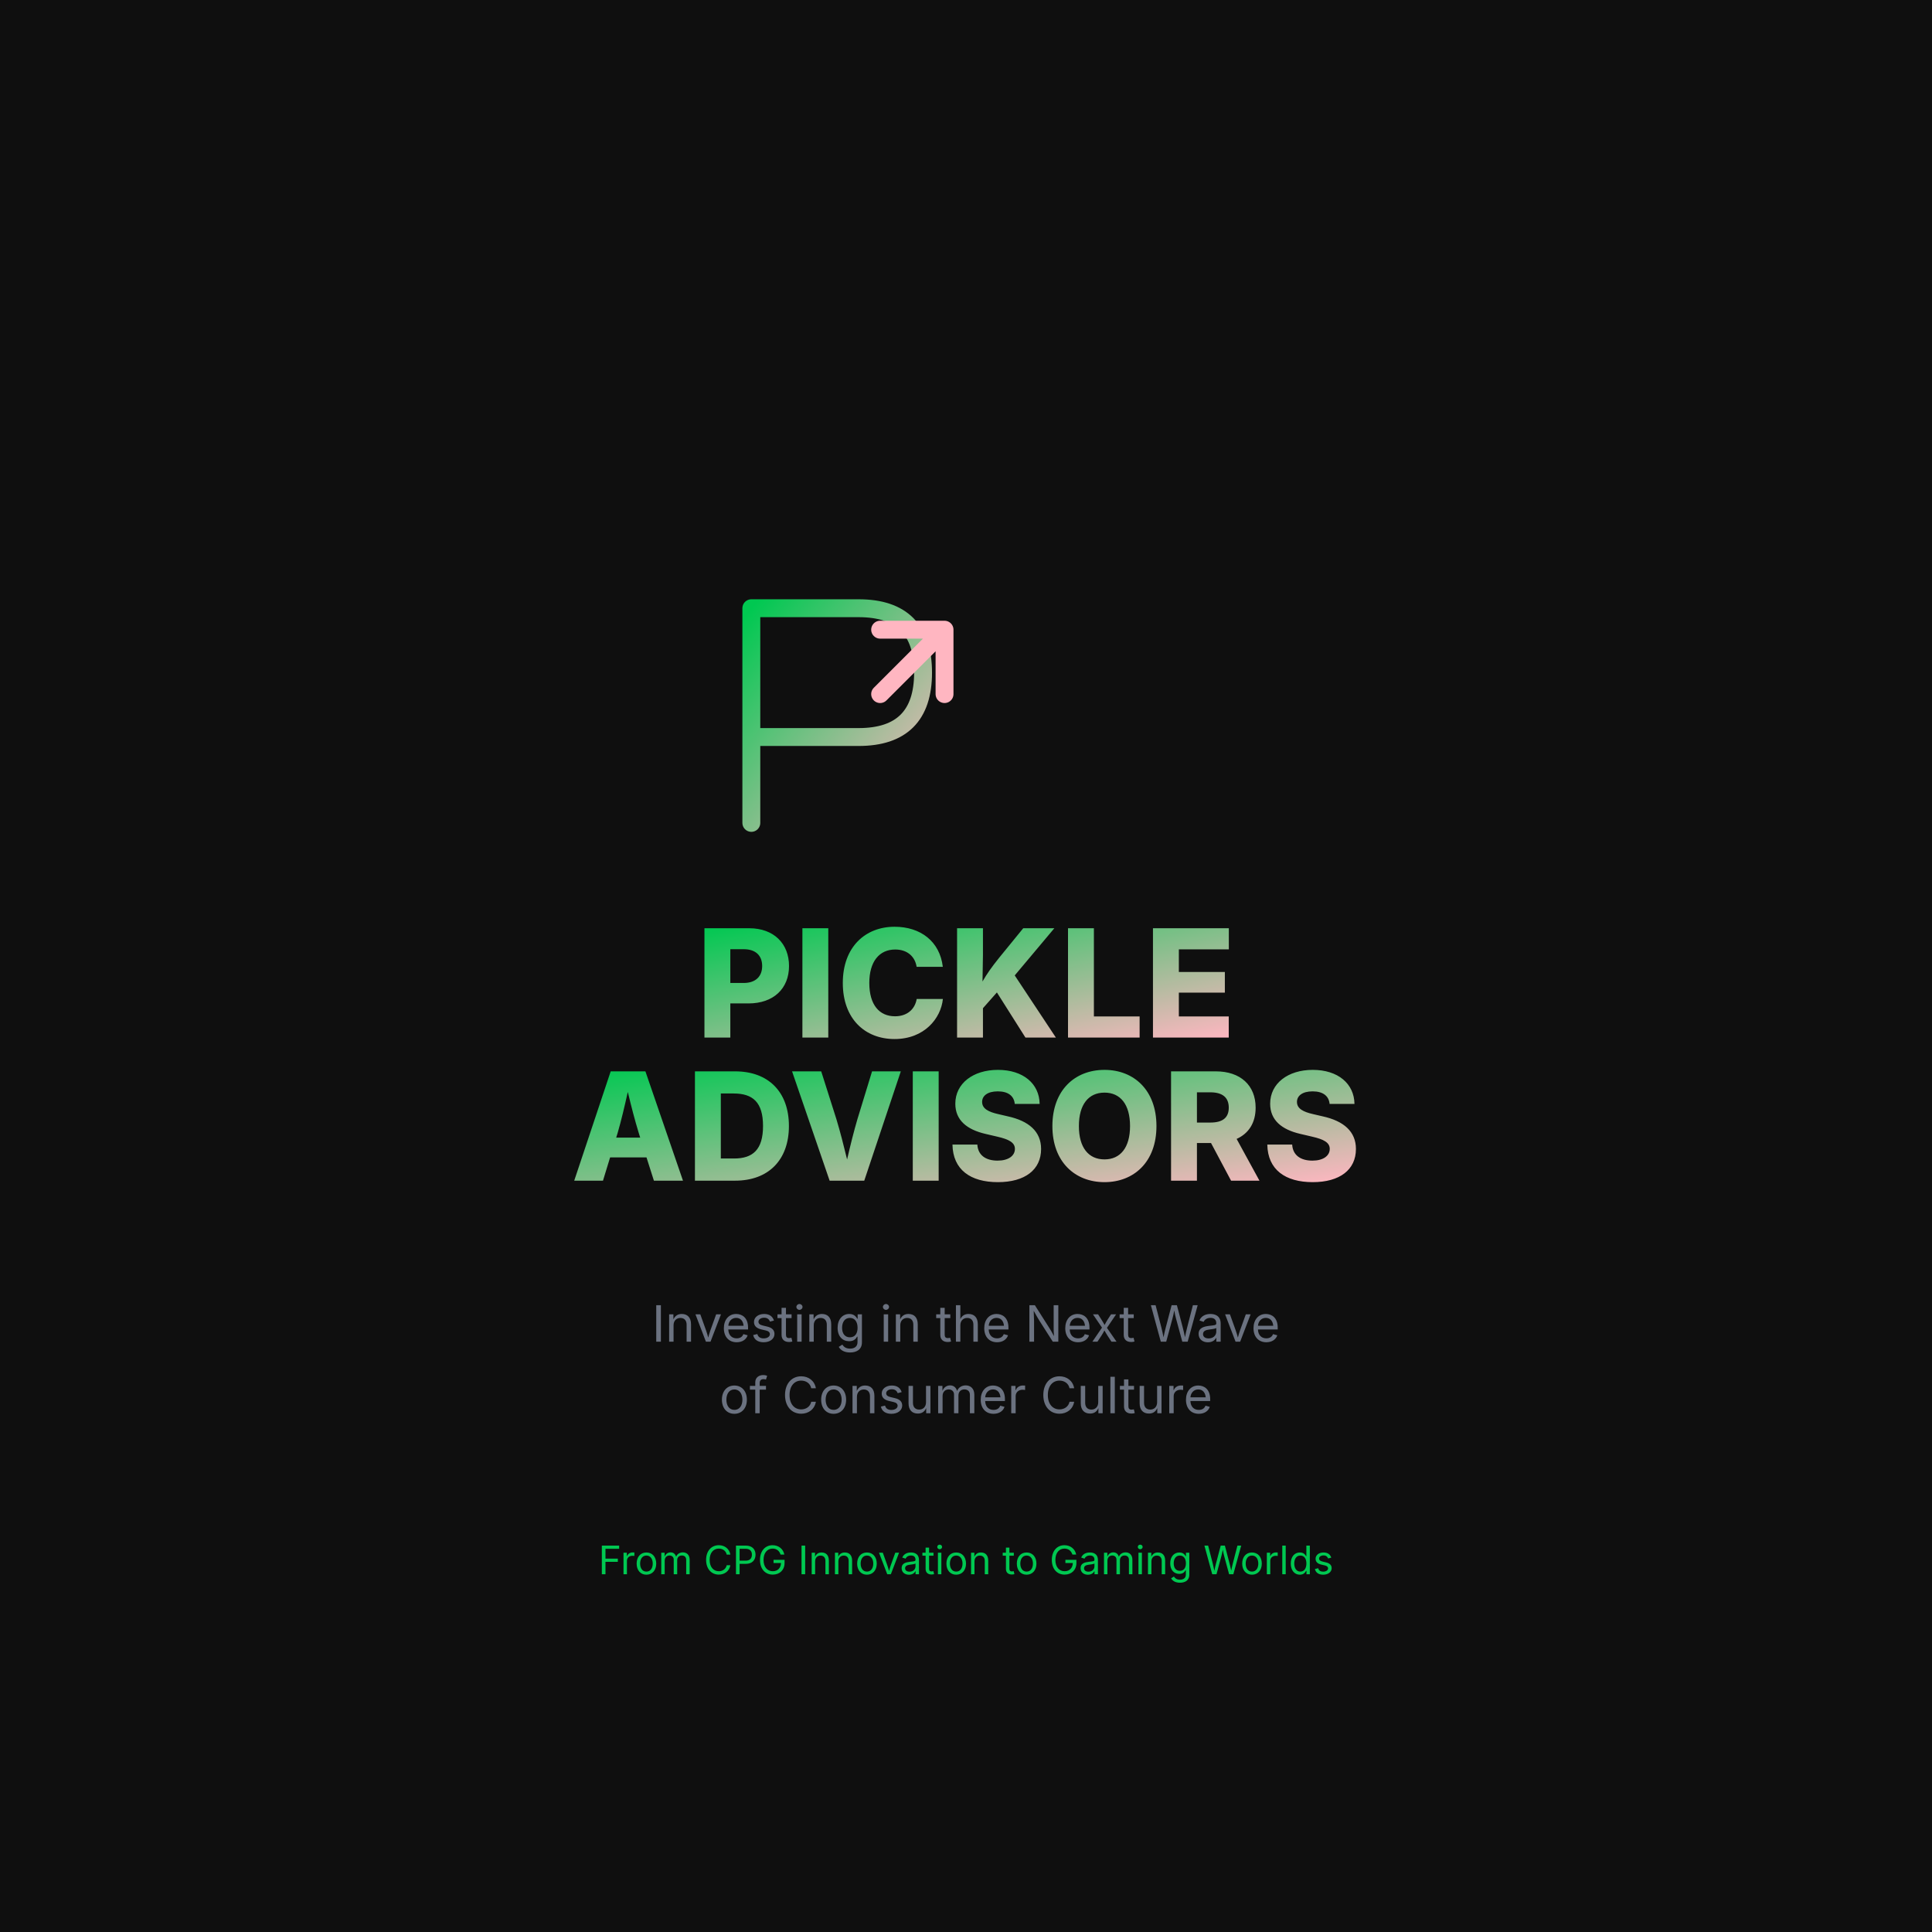
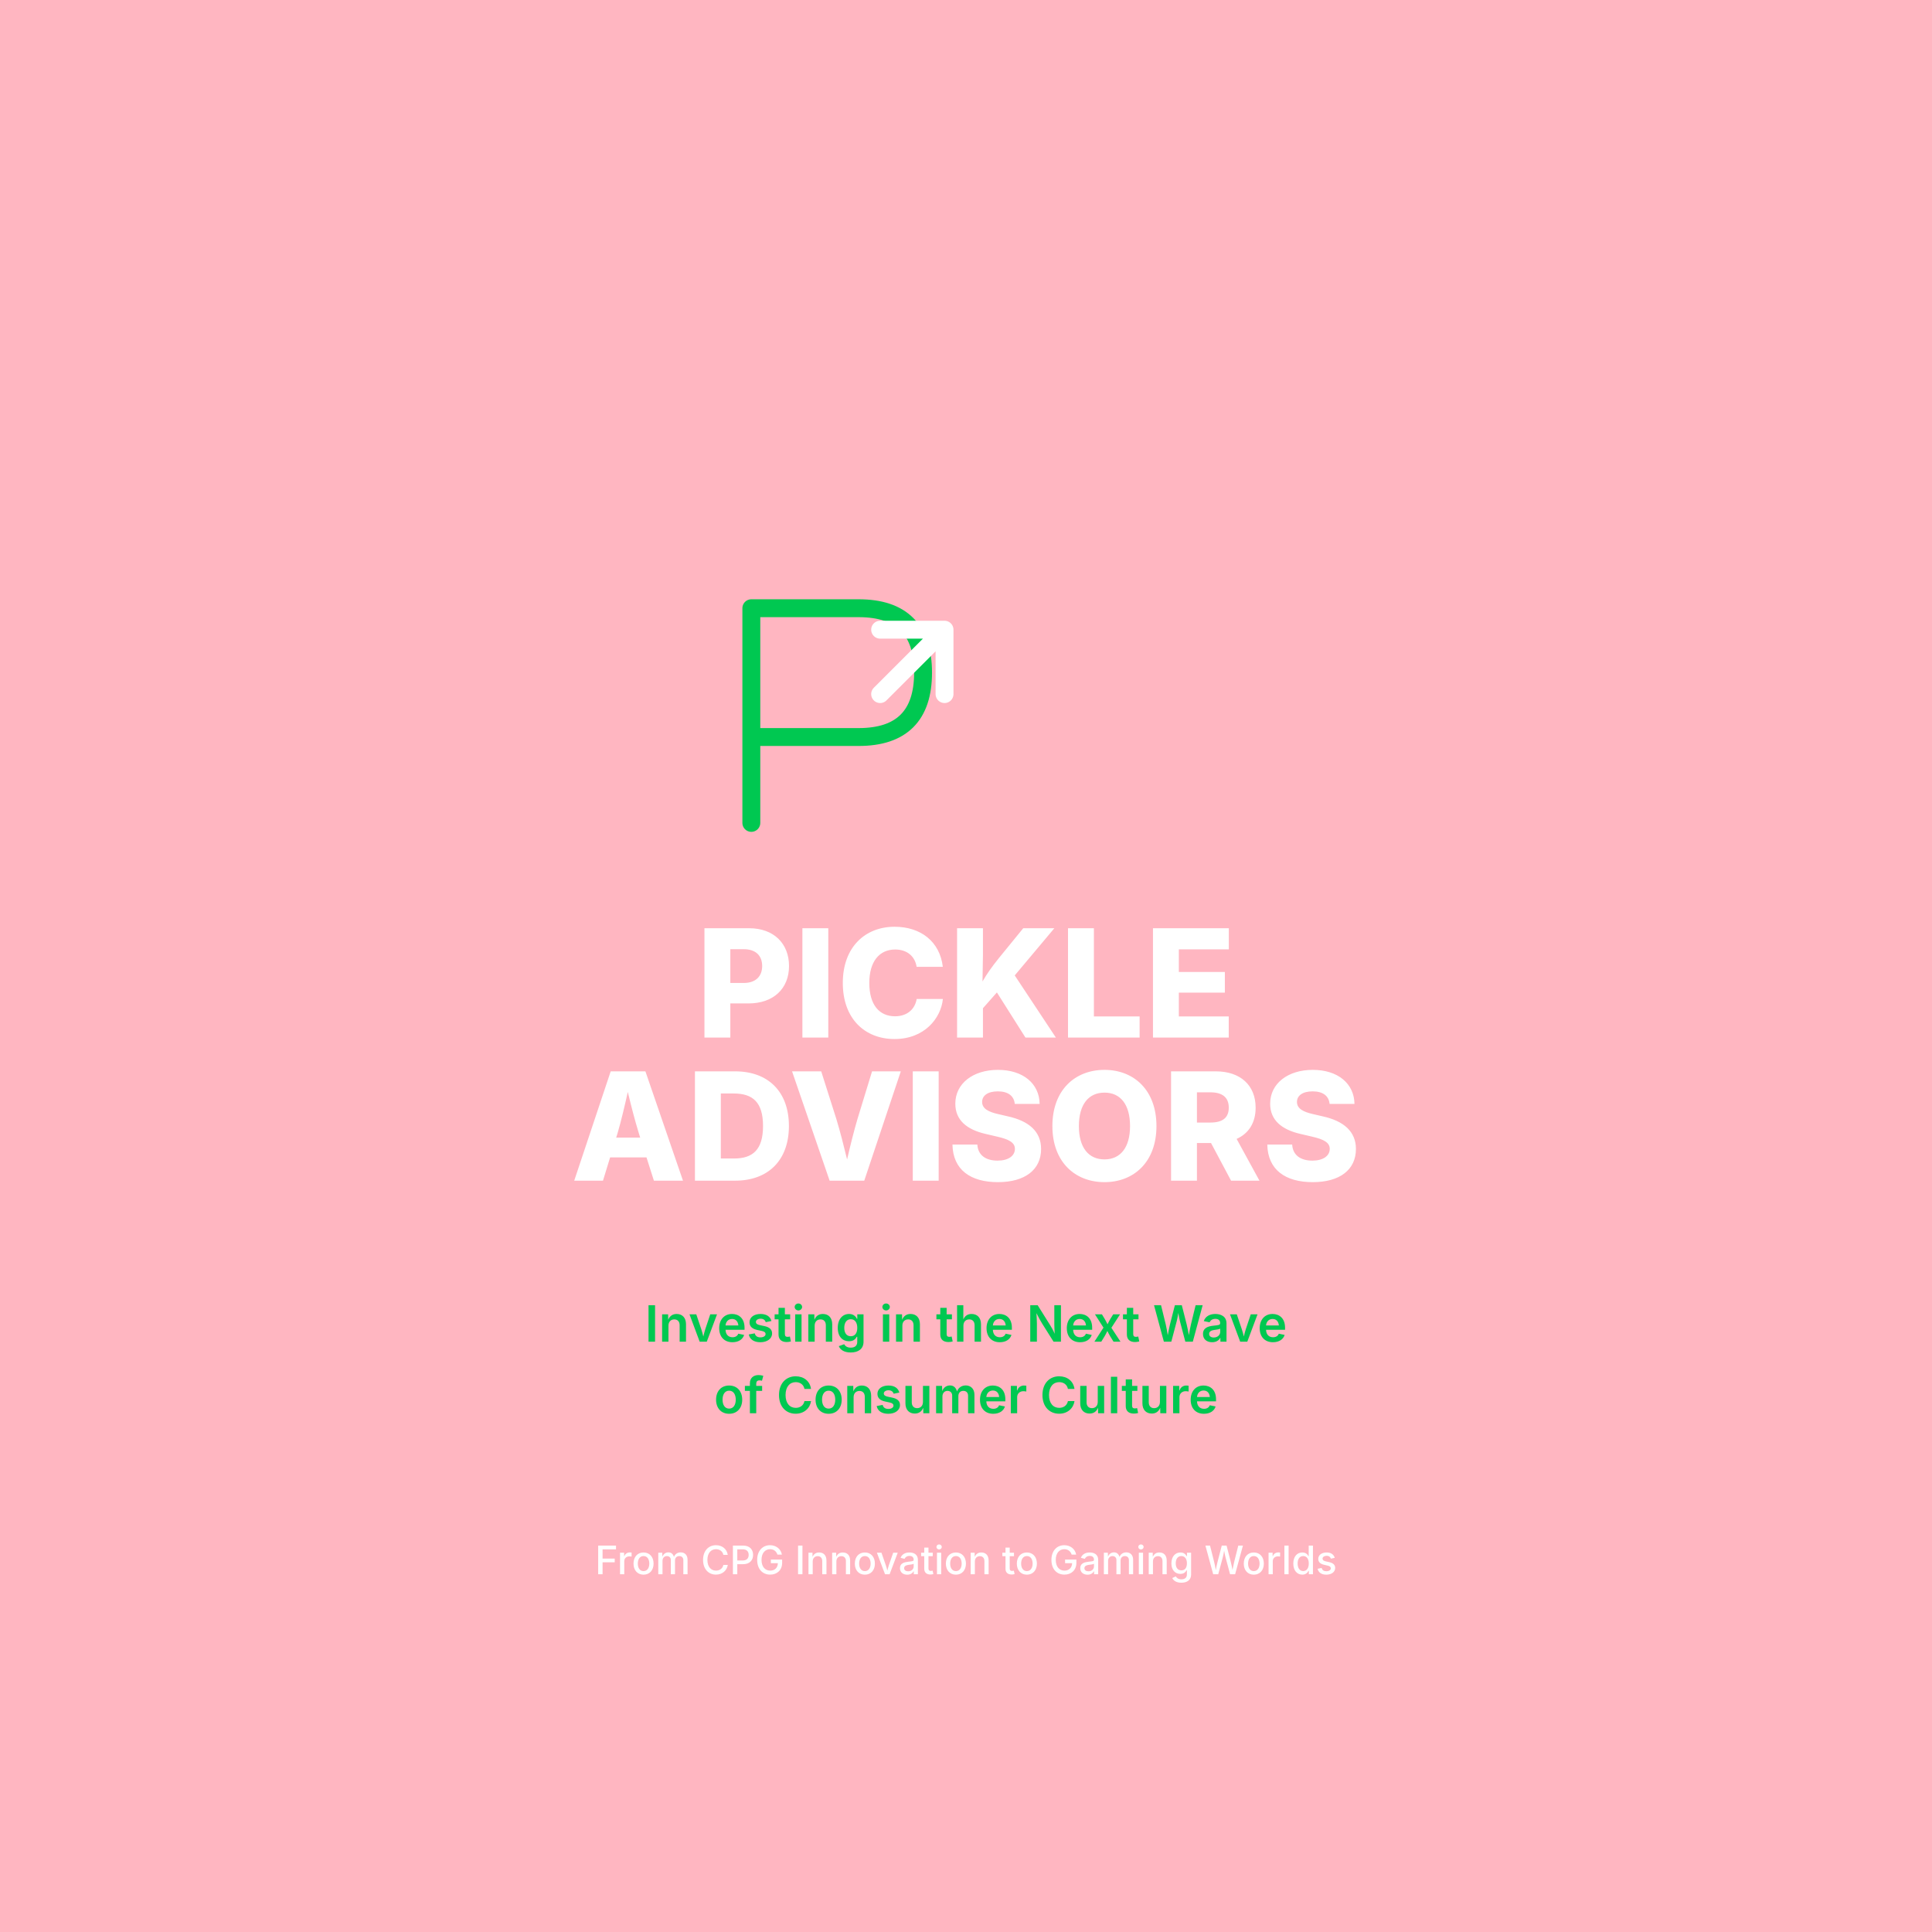
<svg xmlns="http://www.w3.org/2000/svg" width="1080" height="1080">
-   <rect width="1080" height="1080" fill="#0F0F0F" />
+   <rect width="1080" height="1080" fill="#FFB6C1" />
  <defs>
    <linearGradient id="sqGradient" x1="0%" y1="0%" x2="100%" y2="100%">
      <stop offset="0%" style="stop-color:#00C851;stop-opacity:1" />
-       <stop offset="100%" style="stop-color:#FFB6C1;stop-opacity:1" />
+       <stop offset="100%" style="stop-color:#FFFFFF;stop-opacity:1" />
    </linearGradient>
  </defs>
  <g transform="translate(540, 400)">
-     <path d="M -120 -60 L -120 60 M -120 -60 L -60 -60 Q -24 -60 -24 -24 Q -24 12 -60 12 L -120 12" stroke="url(#sqGradient)" stroke-width="10" fill="none" stroke-linecap="round" />
-     <path d="M -48 -12 L -12 -48 M -12 -48 L -12 -12 M -12 -48 L -48 -48" stroke="#FFB6C1" stroke-width="10" fill="none" stroke-linecap="round" stroke-linejoin="round" />
+     <path d="M -120 -60 L -120 60 M -120 -60 L -60 -60 Q -24 -60 -24 -24 Q -24 12 -60 12 L -120 12" stroke="#00C851" stroke-width="10" fill="none" stroke-linecap="round" />
+     <path d="M -48 -12 L -12 -48 M -12 -48 L -12 -12 M -12 -48 L -48 -48" stroke="#FFFFFF" stroke-width="10" fill="none" stroke-linecap="round" stroke-linejoin="round" />
  </g>
-   <text x="540" y="580" font-family="-apple-system, BlinkMacSystemFont, sans-serif" font-size="84" font-weight="800" fill="url(#sqGradient)" text-anchor="middle">PICKLE</text>
-   <text x="540" y="660" font-family="-apple-system, BlinkMacSystemFont, sans-serif" font-size="84" font-weight="800" fill="url(#sqGradient)" text-anchor="middle">ADVISORS</text>
-   <text x="540" y="750" font-family="-apple-system, BlinkMacSystemFont, sans-serif" font-size="28" font-weight="400" fill="#6B7280" text-anchor="middle">Investing in the Next Wave</text>
-   <text x="540" y="790" font-family="-apple-system, BlinkMacSystemFont, sans-serif" font-size="28" font-weight="400" fill="#6B7280" text-anchor="middle">of Consumer Culture</text>
-   <text x="540" y="880" font-family="-apple-system, BlinkMacSystemFont, sans-serif" font-size="22" font-weight="400" fill="#00C851" text-anchor="middle">From CPG Innovation to Gaming Worlds</text>
+   <text x="540" y="580" font-family="-apple-system, BlinkMacSystemFont, sans-serif" font-size="84" font-weight="800" fill="#FFFFFF" text-anchor="middle">PICKLE</text>
+   <text x="540" y="660" font-family="-apple-system, BlinkMacSystemFont, sans-serif" font-size="84" font-weight="800" fill="#FFFFFF" text-anchor="middle">ADVISORS</text>
+   <text x="540" y="750" font-family="-apple-system, BlinkMacSystemFont, sans-serif" font-size="28" font-weight="600" fill="#00C851" text-anchor="middle">Investing in the Next Wave</text>
+   <text x="540" y="790" font-family="-apple-system, BlinkMacSystemFont, sans-serif" font-size="28" font-weight="600" fill="#00C851" text-anchor="middle">of Consumer Culture</text>
+   <text x="540" y="880" font-family="-apple-system, BlinkMacSystemFont, sans-serif" font-size="22" font-weight="500" fill="#FFFFFF" text-anchor="middle">From CPG Innovation to Gaming Worlds</text>
</svg>
